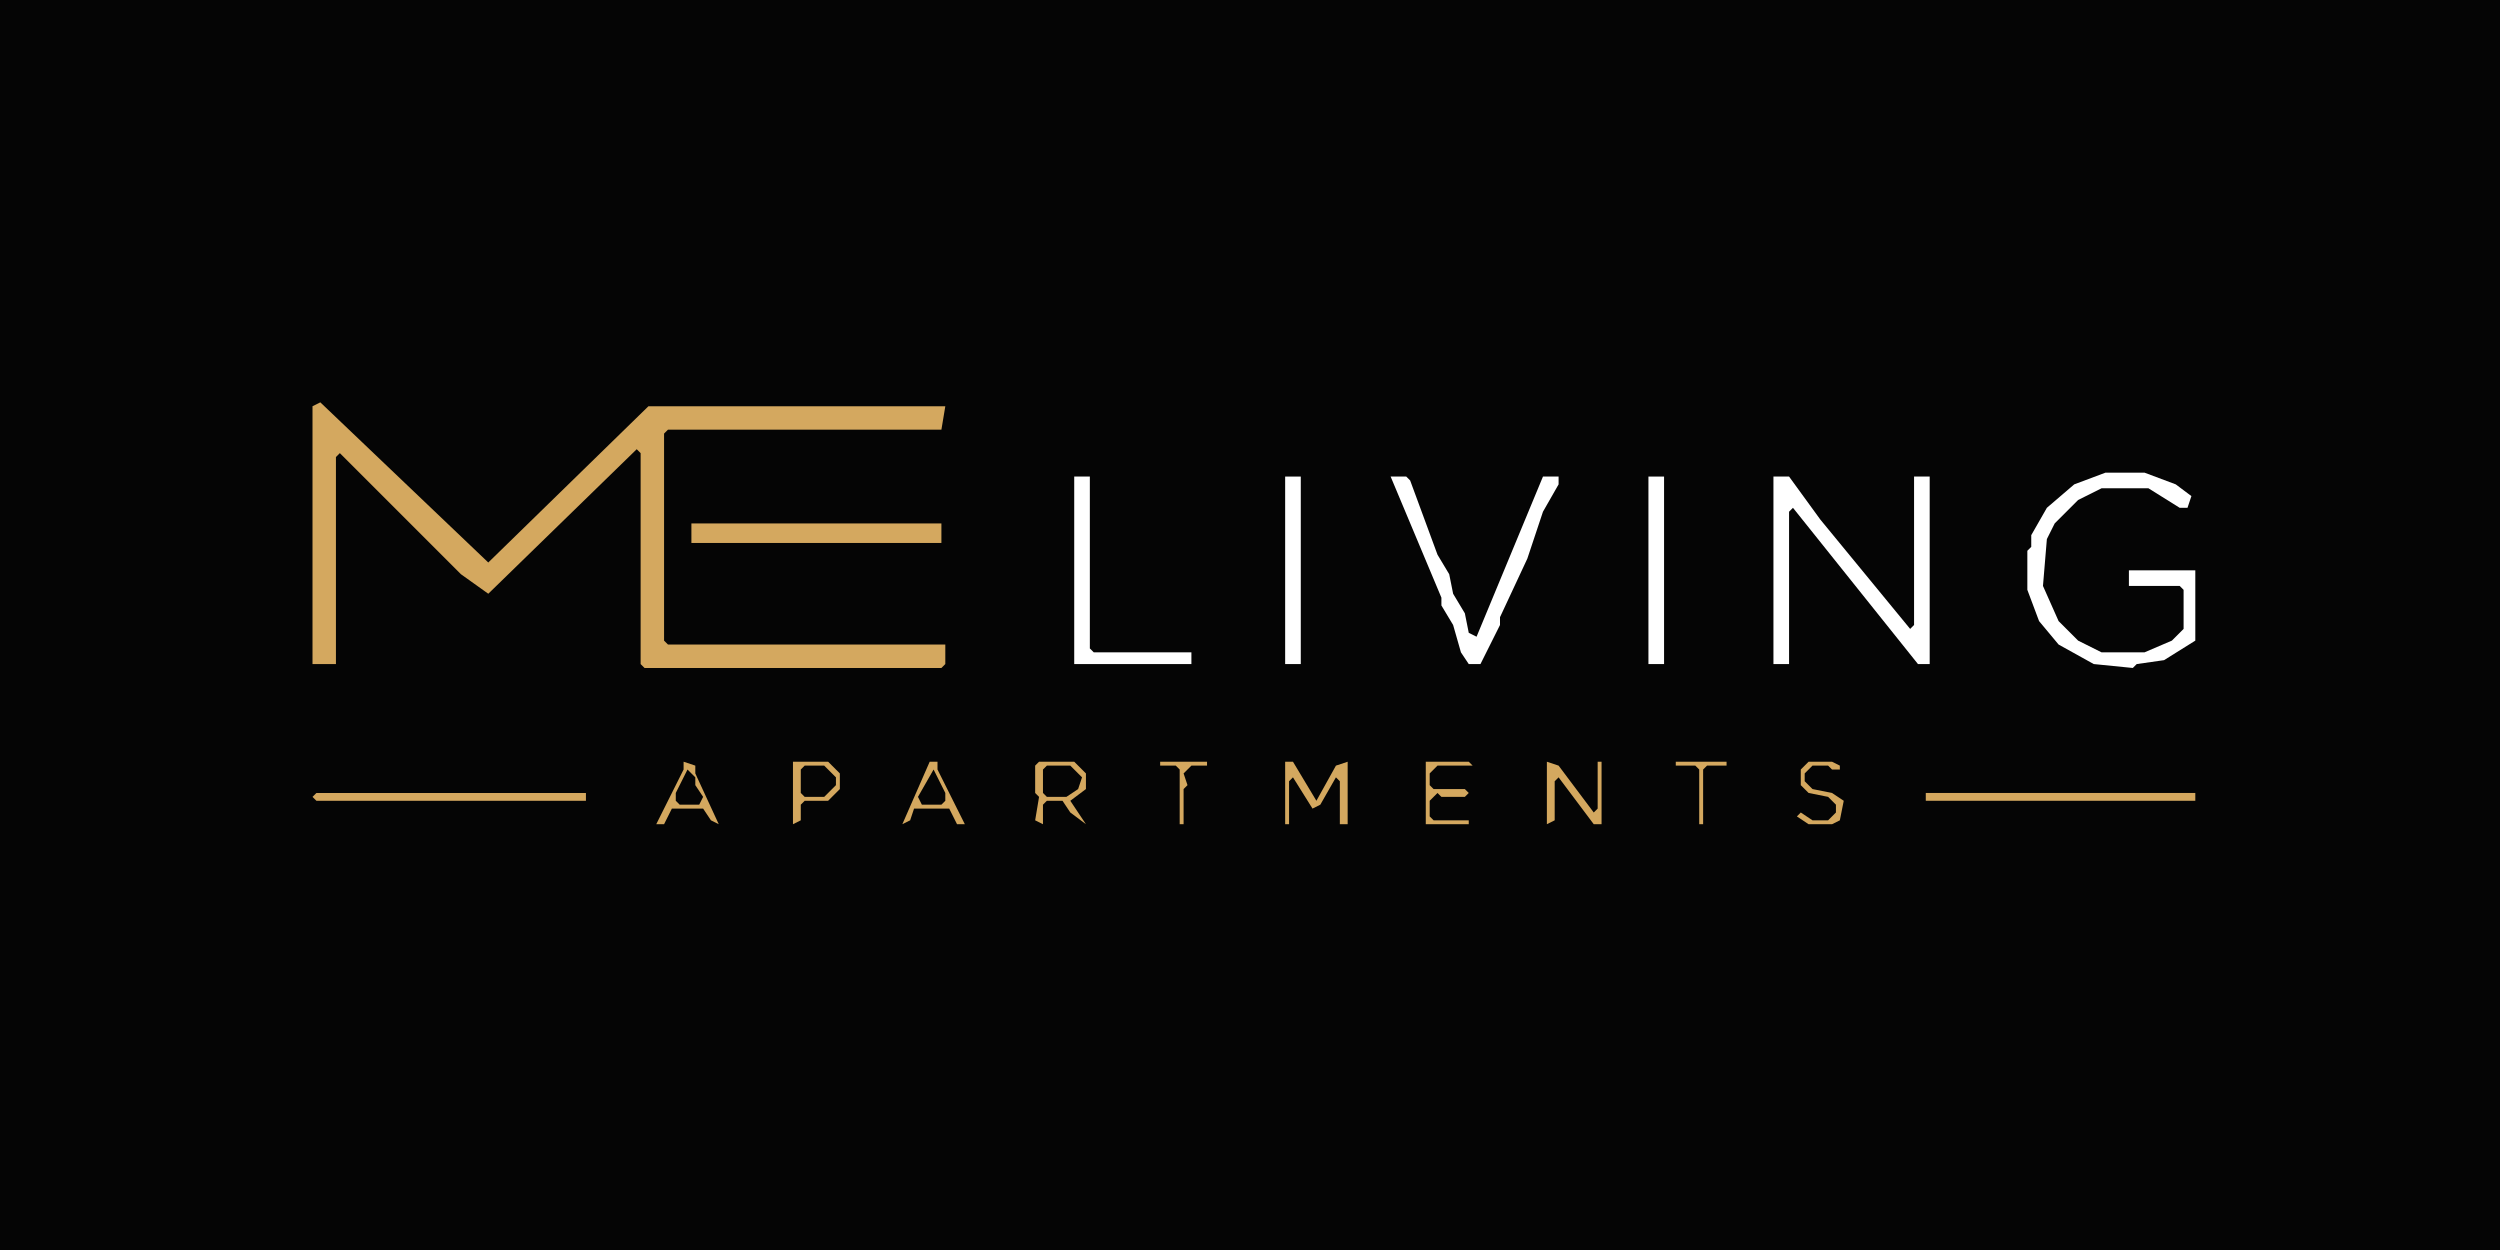
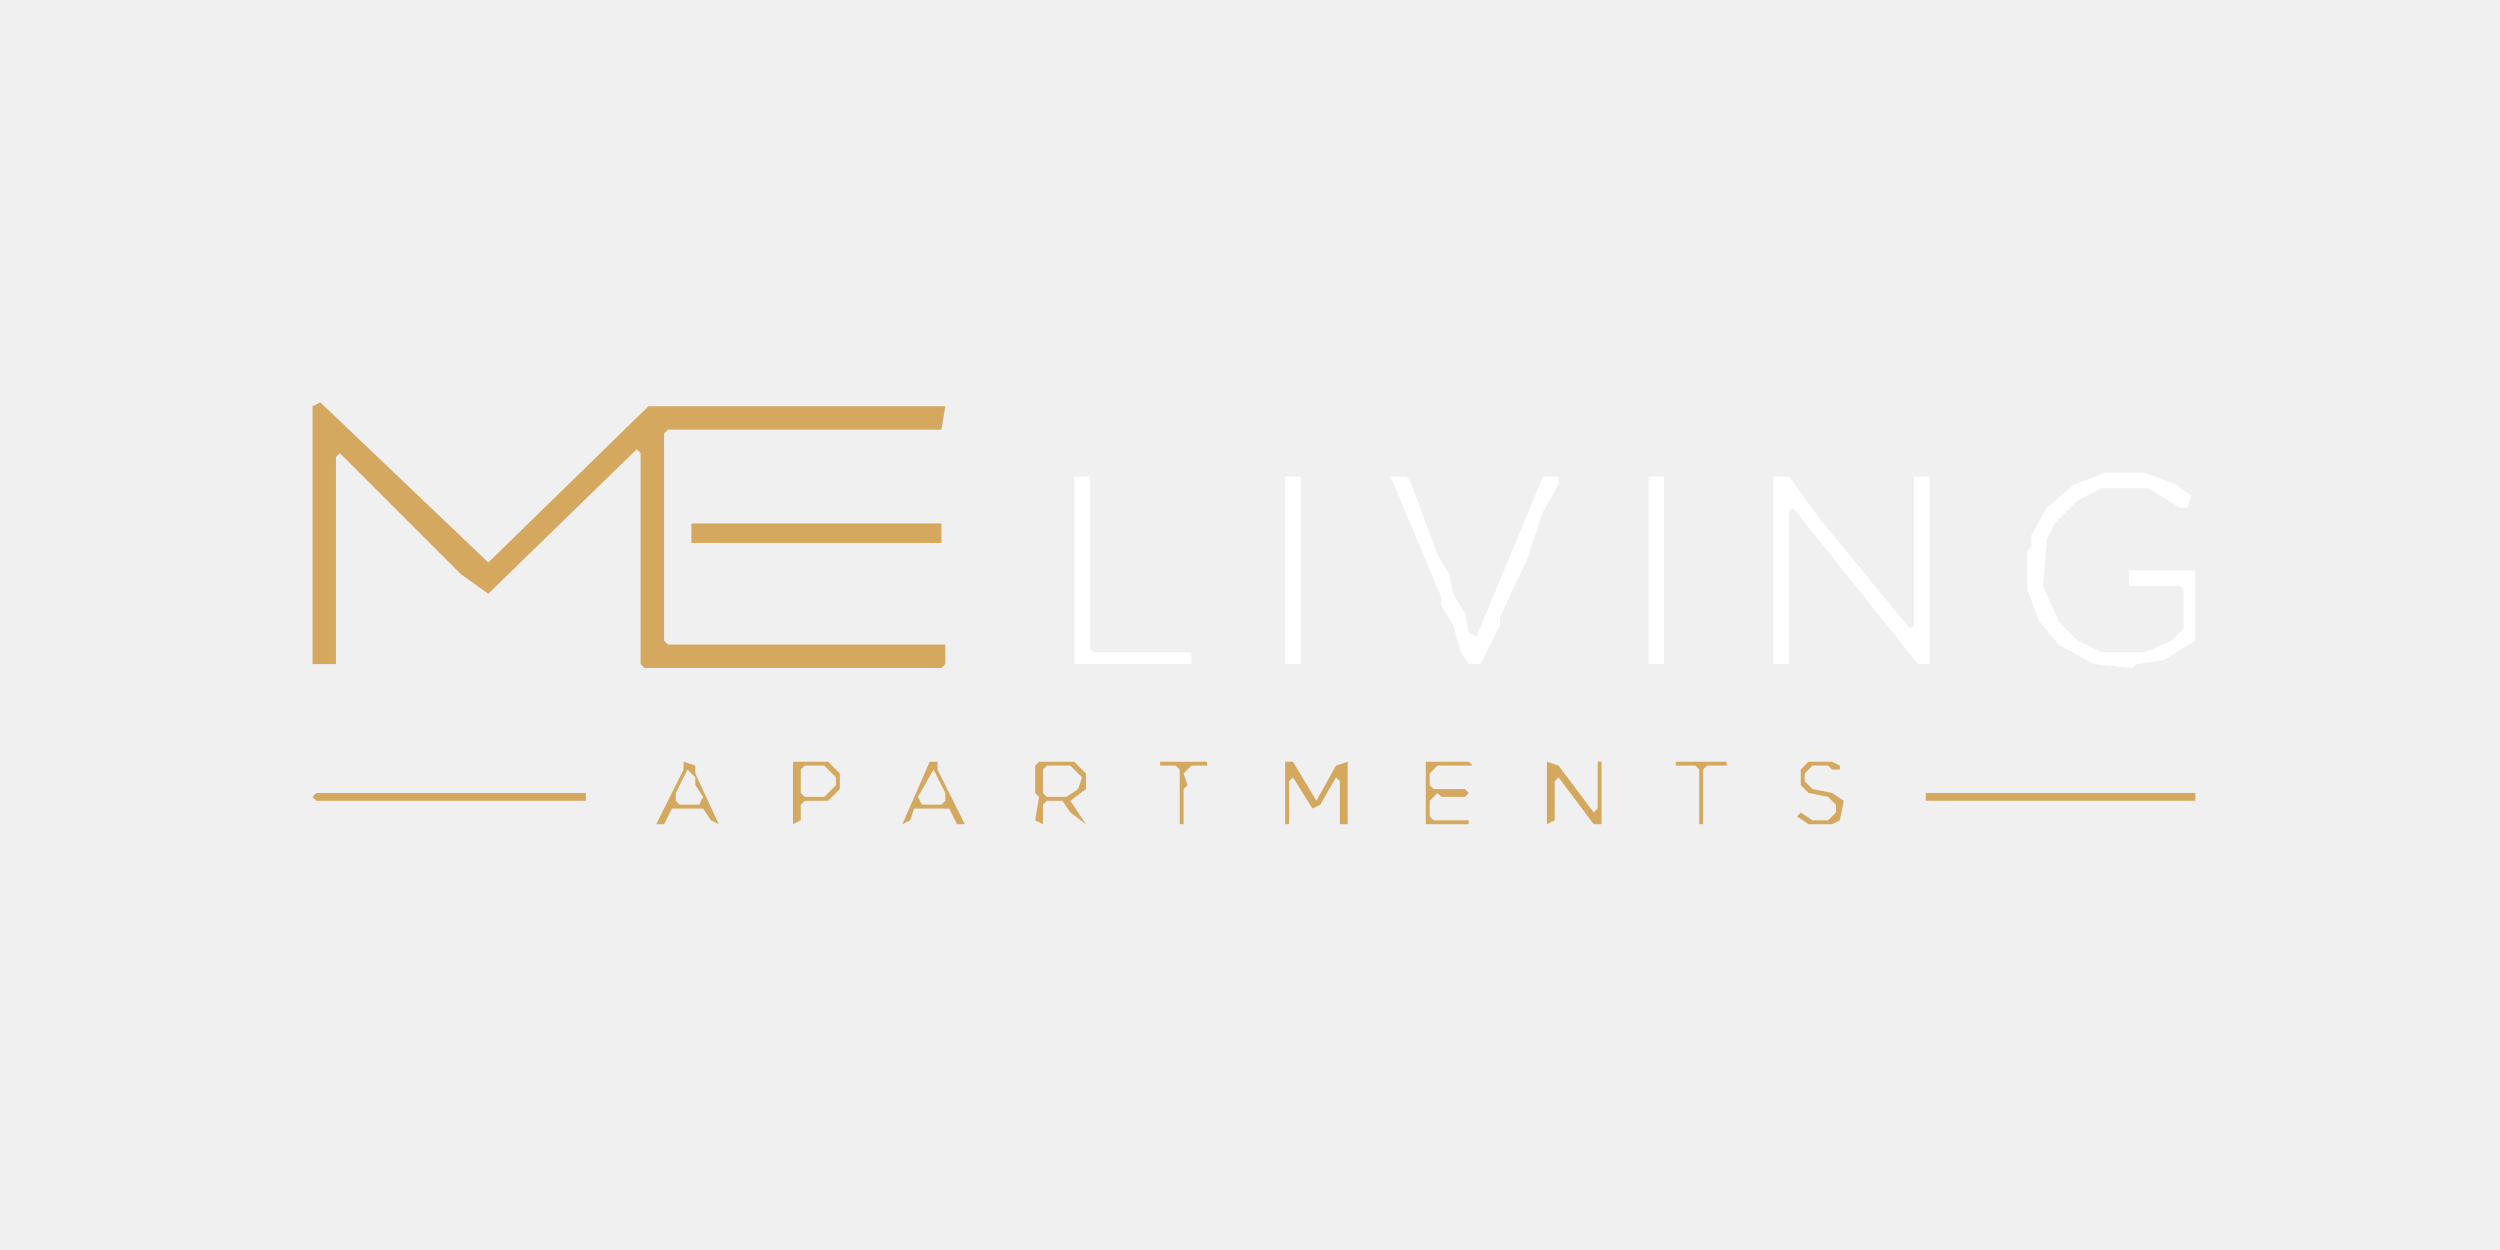
<svg xmlns="http://www.w3.org/2000/svg" viewBox="0 0 640 320" role="img" aria-label="ME LIVING APARTMENTS">
-   <rect width="640" height="320" fill="#050505" />
  <g fill="#D4A85F" fill-rule="evenodd">
    <path d="M 493 203 L 493 205 L 562 205 L 562 203 Z" />
    <path d="M 80 204 L 81 205 L 150 205 L 150 203 L 81 203 Z" />
    <path d="M 463 195 L 461 197 L 461 201 L 463 203 L 468 204 L 470 206 L 470 208 L 468 210 L 464 210 L 461 208 L 460 209 L 463 211 L 469 211 L 471 210 L 472 205 L 469 203 L 464 202 L 462 200 L 462 198 L 464 196 L 468 196 L 469 197 L 471 197 L 471 196 L 469 195 Z" />
    <path d="M 429 195 L 429 196 L 434 196 L 435 197 L 435 211 L 436 211 L 436 197 L 437 196 L 442 196 L 442 195 Z" />
    <path d="M 396 195 L 396 211 L 398 210 L 398 200 L 399 199 L 408 211 L 410 211 L 410 195 L 409 195 L 409 207 L 408 208 L 399 196 Z" />
    <path d="M 365 195 L 365 211 L 376 211 L 376 210 L 367 210 L 366 209 L 366 205 L 368 203 L 369 204 L 375 204 L 376 203 L 375 202 L 367 202 L 366 201 L 366 198 L 368 196 L 377 196 L 376 195 Z" />
    <path d="M 329 195 L 329 211 L 330 211 L 330 200 L 331 199 L 336 207 L 338 206 L 342 199 L 343 200 L 343 211 L 345 211 L 345 195 L 342 196 L 337 205 L 331 195 Z" />
    <path d="M 309 195 L 297 195 L 297 196 L 301 196 L 302 197 L 302 211 L 303 211 L 303 202 L 304 201 L 303 198 L 305 196 L 309 196 Z" />
    <path d="M 266 195 L 265 196 L 265 203 L 266 204 L 265 210 L 267 211 L 267 206 L 268 205 L 272 205 L 274 208 L 278 211 L 274 205 L 278 202 L 278 198 L 275 195 Z M 267 203 L 267 197 L 268 196 L 274 196 L 277 199 L 276 202 L 273 204 L 268 204 Z" />
    <path d="M 238 195 L 231 211 L 233 210 L 234 207 L 243 207 L 245 211 L 247 211 L 240 197 L 240 195 Z M 239 197 L 242 203 L 242 205 L 241 206 L 236 206 L 235 204 Z" />
    <path d="M 212 195 L 203 195 L 203 211 L 205 210 L 205 206 L 206 205 L 212 205 L 215 202 L 215 198 Z M 205 197 L 206 196 L 211 196 L 214 199 L 214 201 L 211 204 L 206 204 L 205 203 Z" />
    <path d="M 175 195 L 175 197 L 168 211 L 170 211 L 172 207 L 180 207 L 182 210 L 184 211 L 178 198 L 178 196 Z M 176 197 L 178 199 L 178 201 L 180 204 L 179 206 L 174 206 L 173 205 L 173 203 Z" />
    <path d="M 177 134 L 177 139 L 241 139 L 241 134 Z" />
    <path d="M 80 104 L 80 170 L 86 170 L 86 117 L 87 116 L 118 147 L 125 152 L 163 115 L 164 116 L 164 170 L 165 171 L 241 171 L 242 170 L 242 165 L 171 165 L 170 164 L 170 111 L 171 110 L 241 110 L 242 104 L 166 104 L 125 144 L 82 103 Z" />
  </g>
  <g fill="#FFFFFF" fill-rule="evenodd">
    <path d="M 454 122 L 454 170 L 458 170 L 458 131 L 459 130 L 491 170 L 494 170 L 494 122 L 490 122 L 490 160 L 489 161 L 466 133 L 458 122 Z" />
    <path d="M 422 122 L 422 170 L 426 170 L 426 122 Z" />
    <path d="M 356 122 L 369 153 L 369 155 L 372 160 L 374 167 L 376 170 L 379 170 L 384 160 L 384 158 L 391 143 L 395 131 L 399 124 L 399 122 L 395 122 L 378 163 L 376 162 L 375 157 L 372 152 L 371 147 L 368 142 L 361 123 L 360 122 Z" />
    <path d="M 329 122 L 329 170 L 333 170 L 333 122 Z" />
    <path d="M 275 122 L 275 170 L 305 170 L 305 167 L 280 167 L 279 166 L 279 122 Z" />
    <path d="M 539 121 L 531 124 L 524 130 L 520 137 L 520 140 L 519 141 L 519 151 L 522 159 L 527 165 L 536 170 L 546 171 L 547 170 L 554 169 L 562 164 L 562 146 L 545 146 L 545 150 L 558 150 L 559 151 L 559 161 L 556 164 L 549 167 L 538 167 L 532 164 L 527 159 L 523 150 L 524 138 L 526 134 L 532 128 L 538 125 L 550 125 L 558 130 L 560 130 L 561 127 L 557 124 L 549 121 Z" />
  </g>
</svg>
